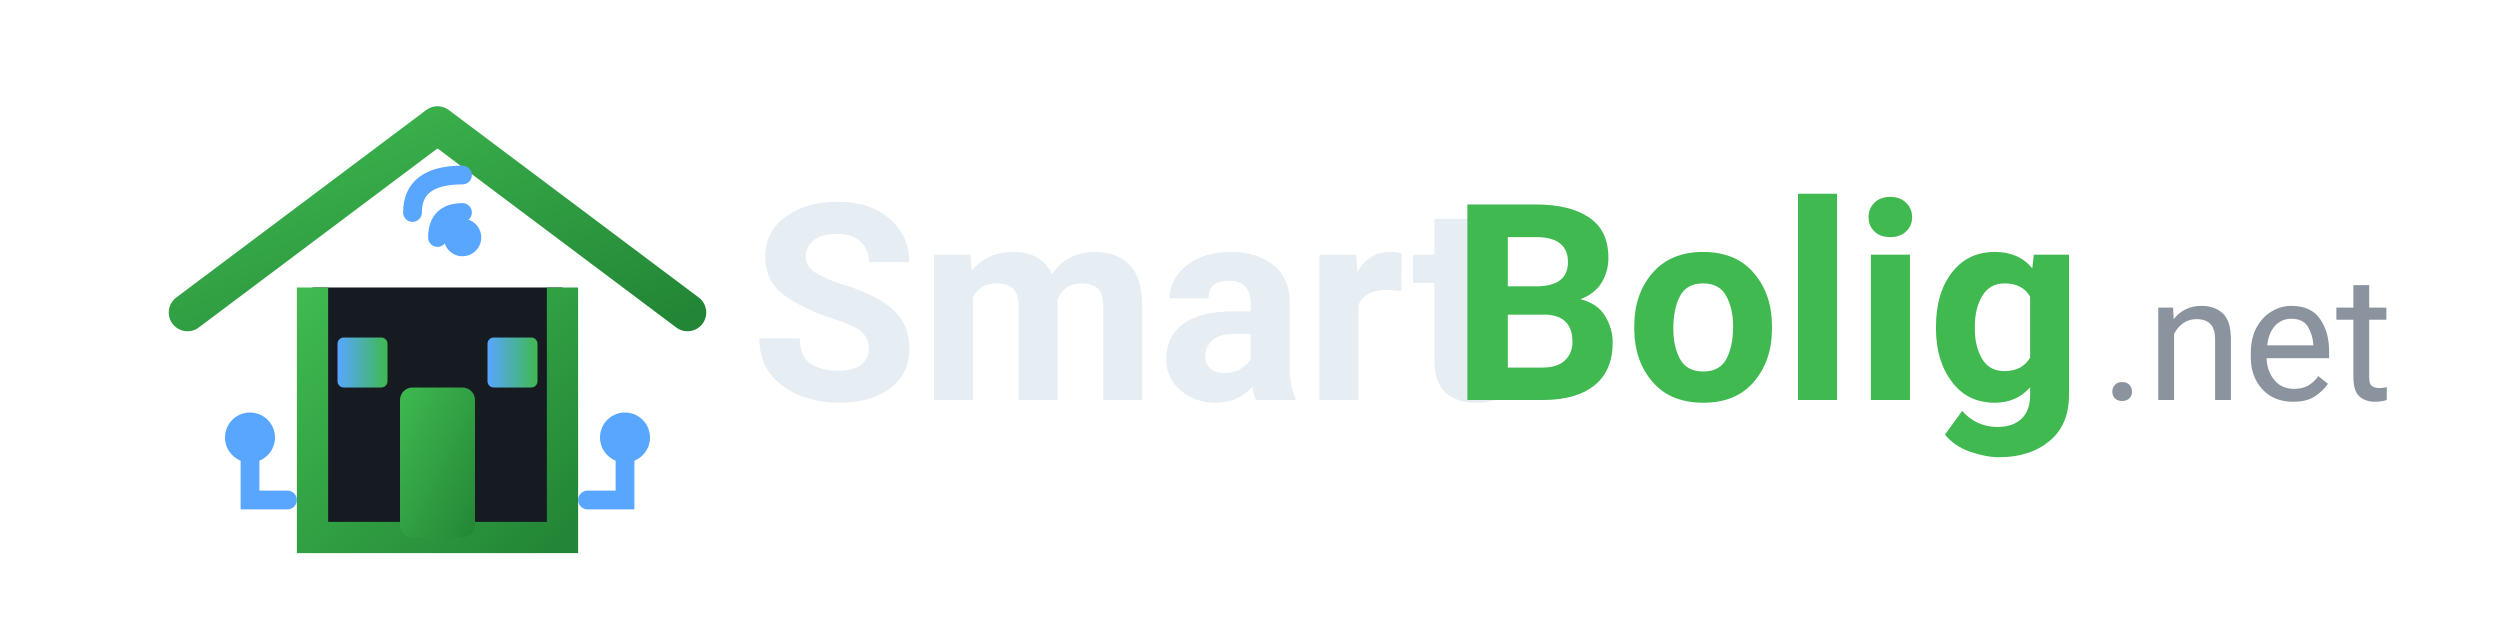
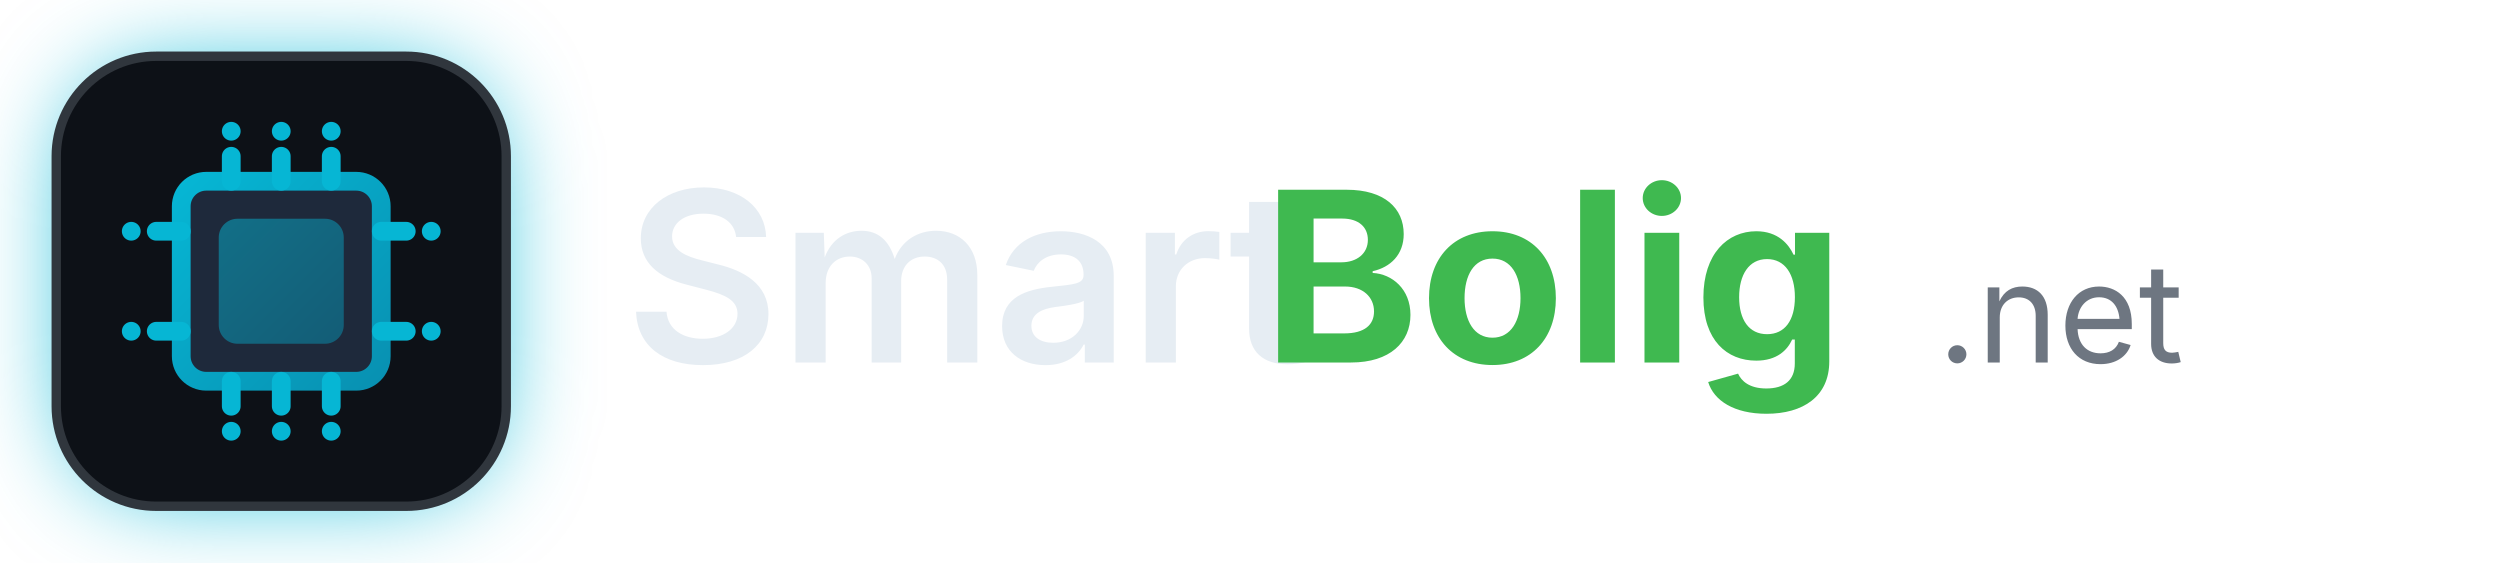
- <svg xmlns="http://www.w3.org/2000/svg" viewBox="0 0 200 50" fill="none">
+ <svg xmlns="http://www.w3.org/2000/svg" viewBox="0 0 400 90" fill="none">
+   <style>
+     @keyframes chipPulse {
+       0%, 100% { opacity: 0.3; }
+       50% { opacity: 1; }
+     }
+     @keyframes pinFlow {
+       0% { stroke-dashoffset: 8; }
+       100% { stroke-dashoffset: 0; }
+     }
+     .chip-glow { animation: chipPulse 3s ease-in-out infinite; }
+     .pin { animation: pinFlow 1s linear infinite; stroke-dasharray: 4 4; }
+   </style>
  <defs>
-     <linearGradient id="houseGrad" x1="0%" y1="0%" x2="100%" y2="100%">
-       <stop offset="0%" style="stop-color:#3fb950" />
-       <stop offset="100%" style="stop-color:#238636" />
+     <linearGradient id="chipGrad" x1="0%" y1="0%" x2="100%" y2="100%">
+       <stop offset="0%" stop-color="#06b6d4" />
+       <stop offset="100%" stop-color="#0891b2" />
    </linearGradient>
-     <linearGradient id="circuitGrad" x1="0%" y1="0%" x2="100%" y2="0%">
-       <stop offset="0%" style="stop-color:#58a6ff" />
-       <stop offset="100%" style="stop-color:#3fb950" />
-     </linearGradient>
+     <filter id="chipBlur" x="-50%" y="-50%" width="200%" height="200%">
+       <feGaussianBlur stdDeviation="8" />
+     </filter>
  </defs>
-   <g transform="translate(5, 5)">
-     <path d="M20 18 L20 38 L40 38 L40 18" fill="#161b22" stroke="url(#houseGrad)" stroke-width="2.5" />
-     <path d="M10 20 L30 5 L50 20" fill="none" stroke="url(#houseGrad)" stroke-width="3" stroke-linecap="round" stroke-linejoin="round" />
-     <rect x="27" y="26" width="6" height="12" rx="1" fill="url(#houseGrad)" />
-     <rect x="22" y="22" width="4" height="4" rx="0.5" fill="url(#circuitGrad)" />
-     <rect x="34" y="22" width="4" height="4" rx="0.5" fill="url(#circuitGrad)" />
-     <g transform="translate(26, 8)">
-       <path d="M4 6 Q4 4, 6 4" fill="none" stroke="#58a6ff" stroke-width="1.5" stroke-linecap="round" />
-       <path d="M2 4 Q2 1, 6 1" fill="none" stroke="#58a6ff" stroke-width="1.5" stroke-linecap="round" />
-       <circle cx="6" cy="6" r="1.5" fill="#58a6ff" />
+   <g transform="translate(9, 9)">
+     <rect x="3" y="3" width="66" height="66" rx="14" fill="#06b6d4" class="chip-glow" filter="url(#chipBlur)" />
+     <rect width="72" height="72" rx="16" fill="#0d1117" stroke="#30363d" stroke-width="1.5" />
+     <g transform="translate(36, 36)">
+       <rect x="-16" y="-16" width="32" height="32" rx="4" fill="#1e293b" stroke="url(#chipGrad)" stroke-width="3" />
+       <rect x="-10" y="-10" width="20" height="20" rx="3" fill="url(#chipGrad)" opacity="0.5" />
+       <line x1="-8" y1="-16" x2="-8" y2="-24" stroke="#06b6d4" stroke-width="3" stroke-linecap="round" class="pin" />
+       <line x1="0" y1="-16" x2="0" y2="-24" stroke="#06b6d4" stroke-width="3" stroke-linecap="round" class="pin" style="animation-delay: 0.2s" />
+       <line x1="8" y1="-16" x2="8" y2="-24" stroke="#06b6d4" stroke-width="3" stroke-linecap="round" class="pin" style="animation-delay: 0.4s" />
+       <line x1="-8" y1="16" x2="-8" y2="24" stroke="#06b6d4" stroke-width="3" stroke-linecap="round" class="pin" style="animation-delay: 0.1s" />
+       <line x1="0" y1="16" x2="0" y2="24" stroke="#06b6d4" stroke-width="3" stroke-linecap="round" class="pin" style="animation-delay: 0.3s" />
+       <line x1="8" y1="16" x2="8" y2="24" stroke="#06b6d4" stroke-width="3" stroke-linecap="round" class="pin" style="animation-delay: 0.5s" />
+       <line x1="-16" y1="-8" x2="-24" y2="-8" stroke="#06b6d4" stroke-width="3" stroke-linecap="round" class="pin" />
+       <line x1="-16" y1="8" x2="-24" y2="8" stroke="#06b6d4" stroke-width="3" stroke-linecap="round" class="pin" style="animation-delay: 0.2s" />
+       <line x1="16" y1="-8" x2="24" y2="-8" stroke="#06b6d4" stroke-width="3" stroke-linecap="round" class="pin" style="animation-delay: 0.1s" />
+       <line x1="16" y1="8" x2="24" y2="8" stroke="#06b6d4" stroke-width="3" stroke-linecap="round" class="pin" style="animation-delay: 0.3s" />
    </g>
-     <circle cx="15" cy="30" r="2" fill="#58a6ff" />
-     <circle cx="45" cy="30" r="2" fill="#58a6ff" />
-     <path d="M15 30 L15 35 L18 35" fill="none" stroke="#58a6ff" stroke-width="1.5" stroke-linecap="round" />
-     <path d="M45 30 L45 35 L42 35" fill="none" stroke="#58a6ff" stroke-width="1.5" stroke-linecap="round" />
  </g>
-   <text x="60" y="32" font-family="system-ui, -apple-system, BlinkMacSystemFont, 'Segoe UI', Roboto, sans-serif" font-size="22" font-weight="700" fill="#e6edf3">Smart</text>
-   <text x="116" y="32" font-family="system-ui, -apple-system, BlinkMacSystemFont, 'Segoe UI', Roboto, sans-serif" font-size="22" font-weight="700" fill="#3fb950">Bolig</text>
-   <text x="168" y="32" font-family="system-ui, -apple-system, BlinkMacSystemFont, 'Segoe UI', Roboto, sans-serif" font-size="14" font-weight="400" fill="#8b949e">.net</text>
+   <text x="100" y="58" font-family="system-ui, -apple-system, sans-serif" font-size="38" font-weight="600" fill="#e6edf3">Smart</text>
+   <text x="202" y="58" font-family="system-ui, -apple-system, sans-serif" font-size="38" font-weight="700" fill="#3fb950">Bolig</text>
+   <text x="310" y="58" font-family="system-ui, -apple-system, sans-serif" font-size="22" font-weight="400" fill="#6e7681">.net</text>
</svg>
